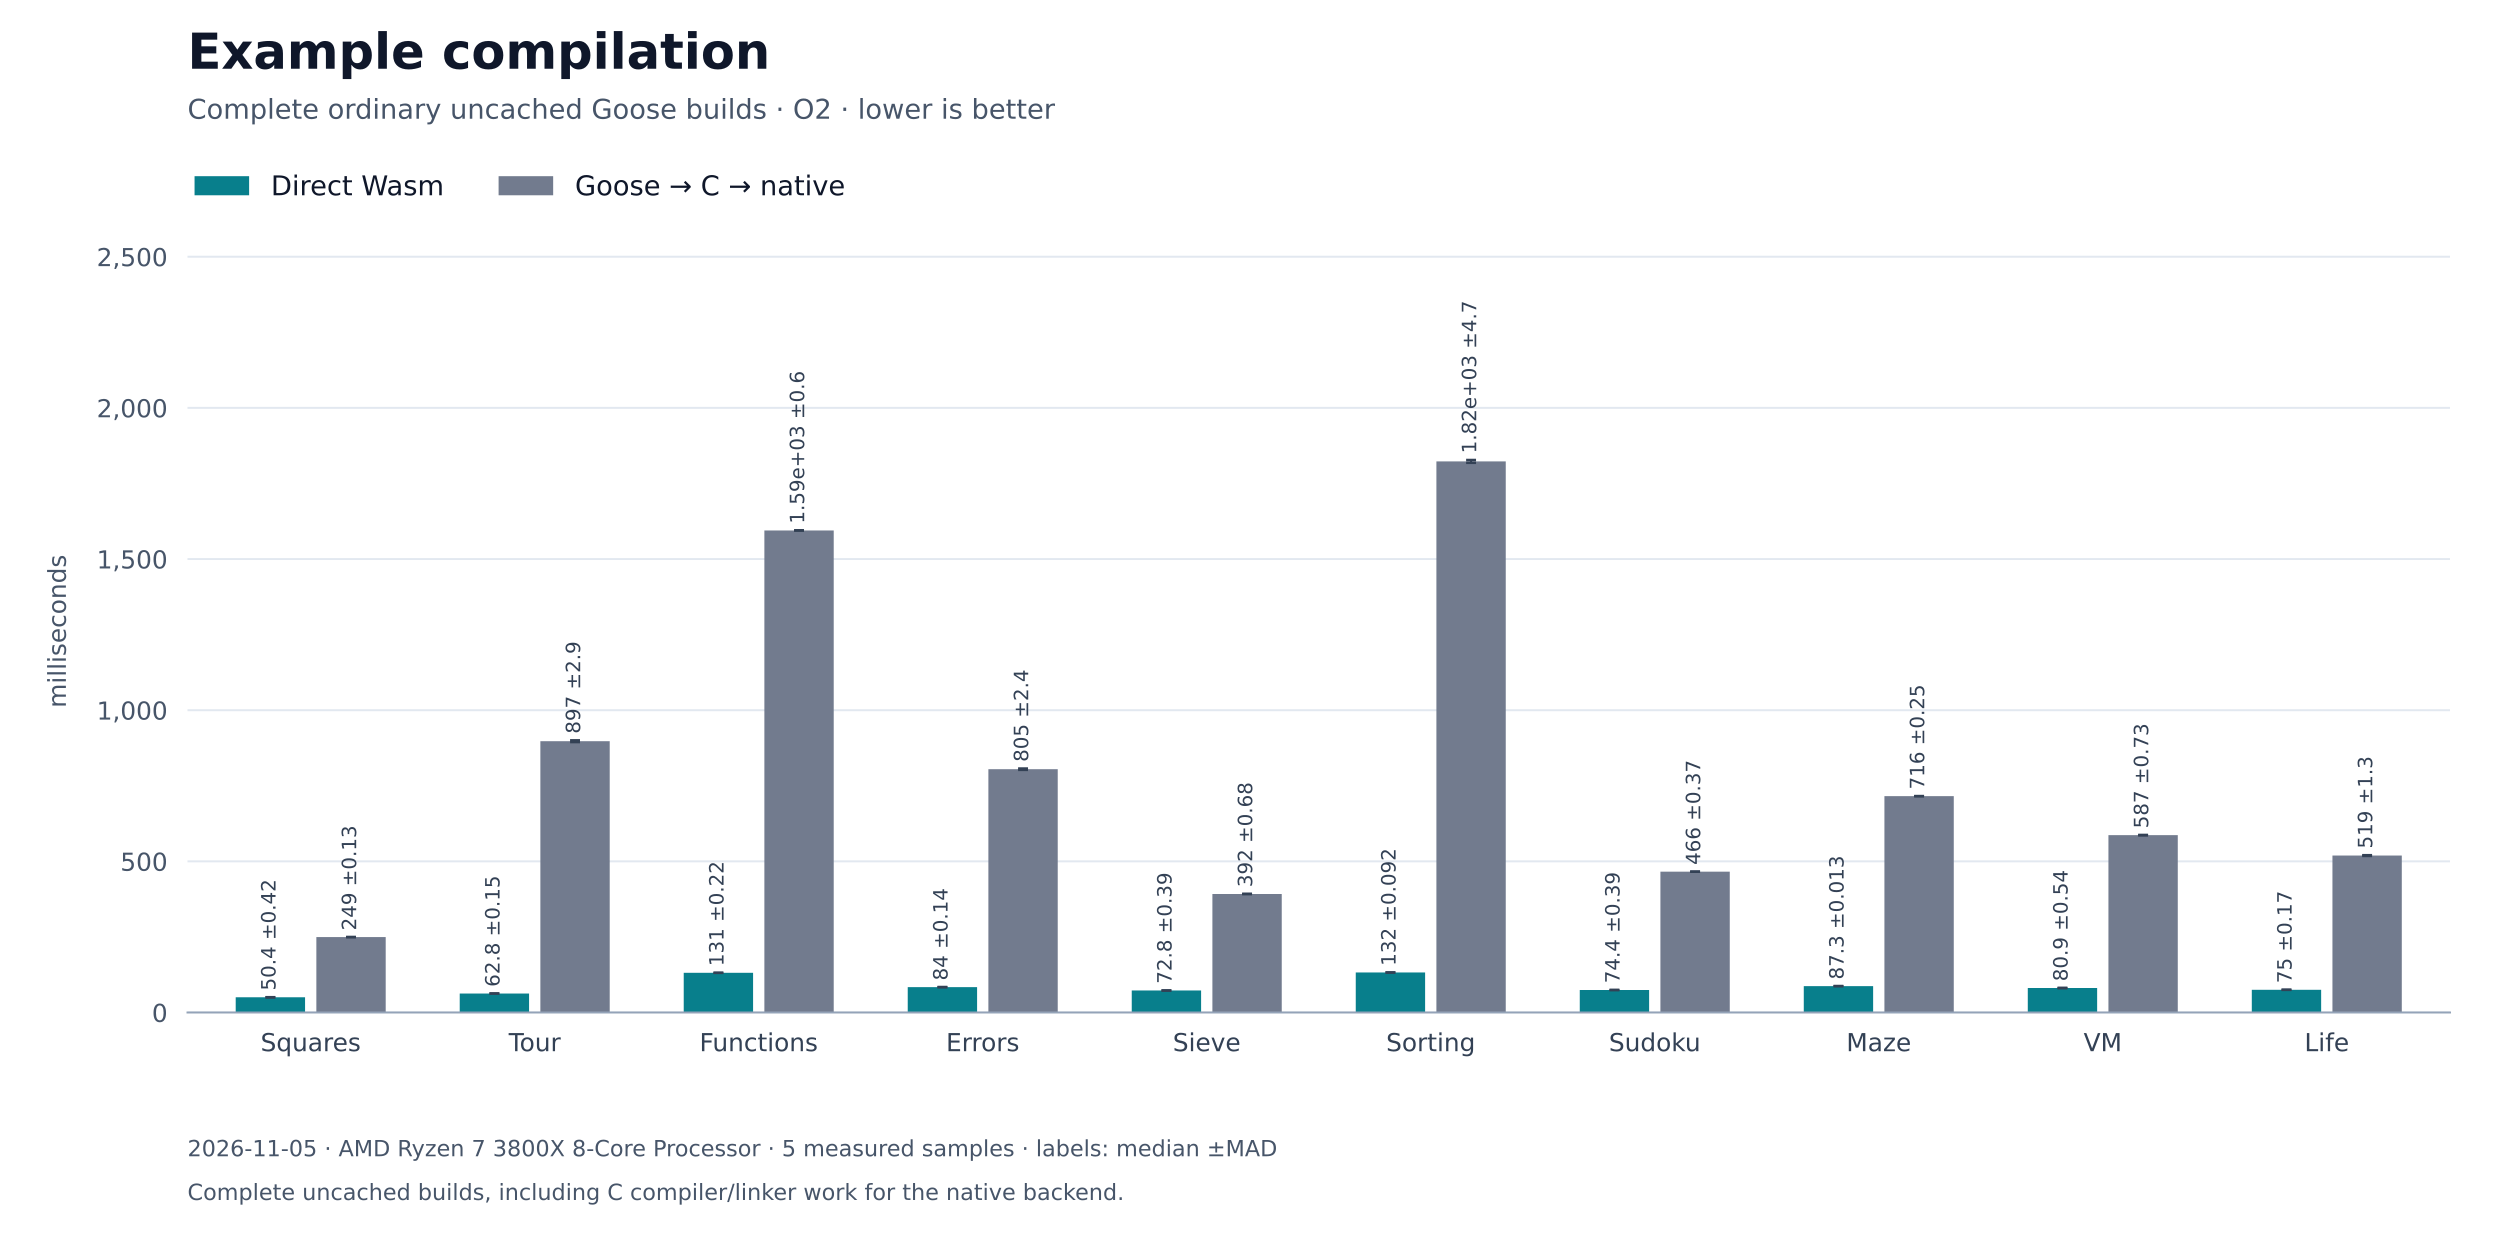
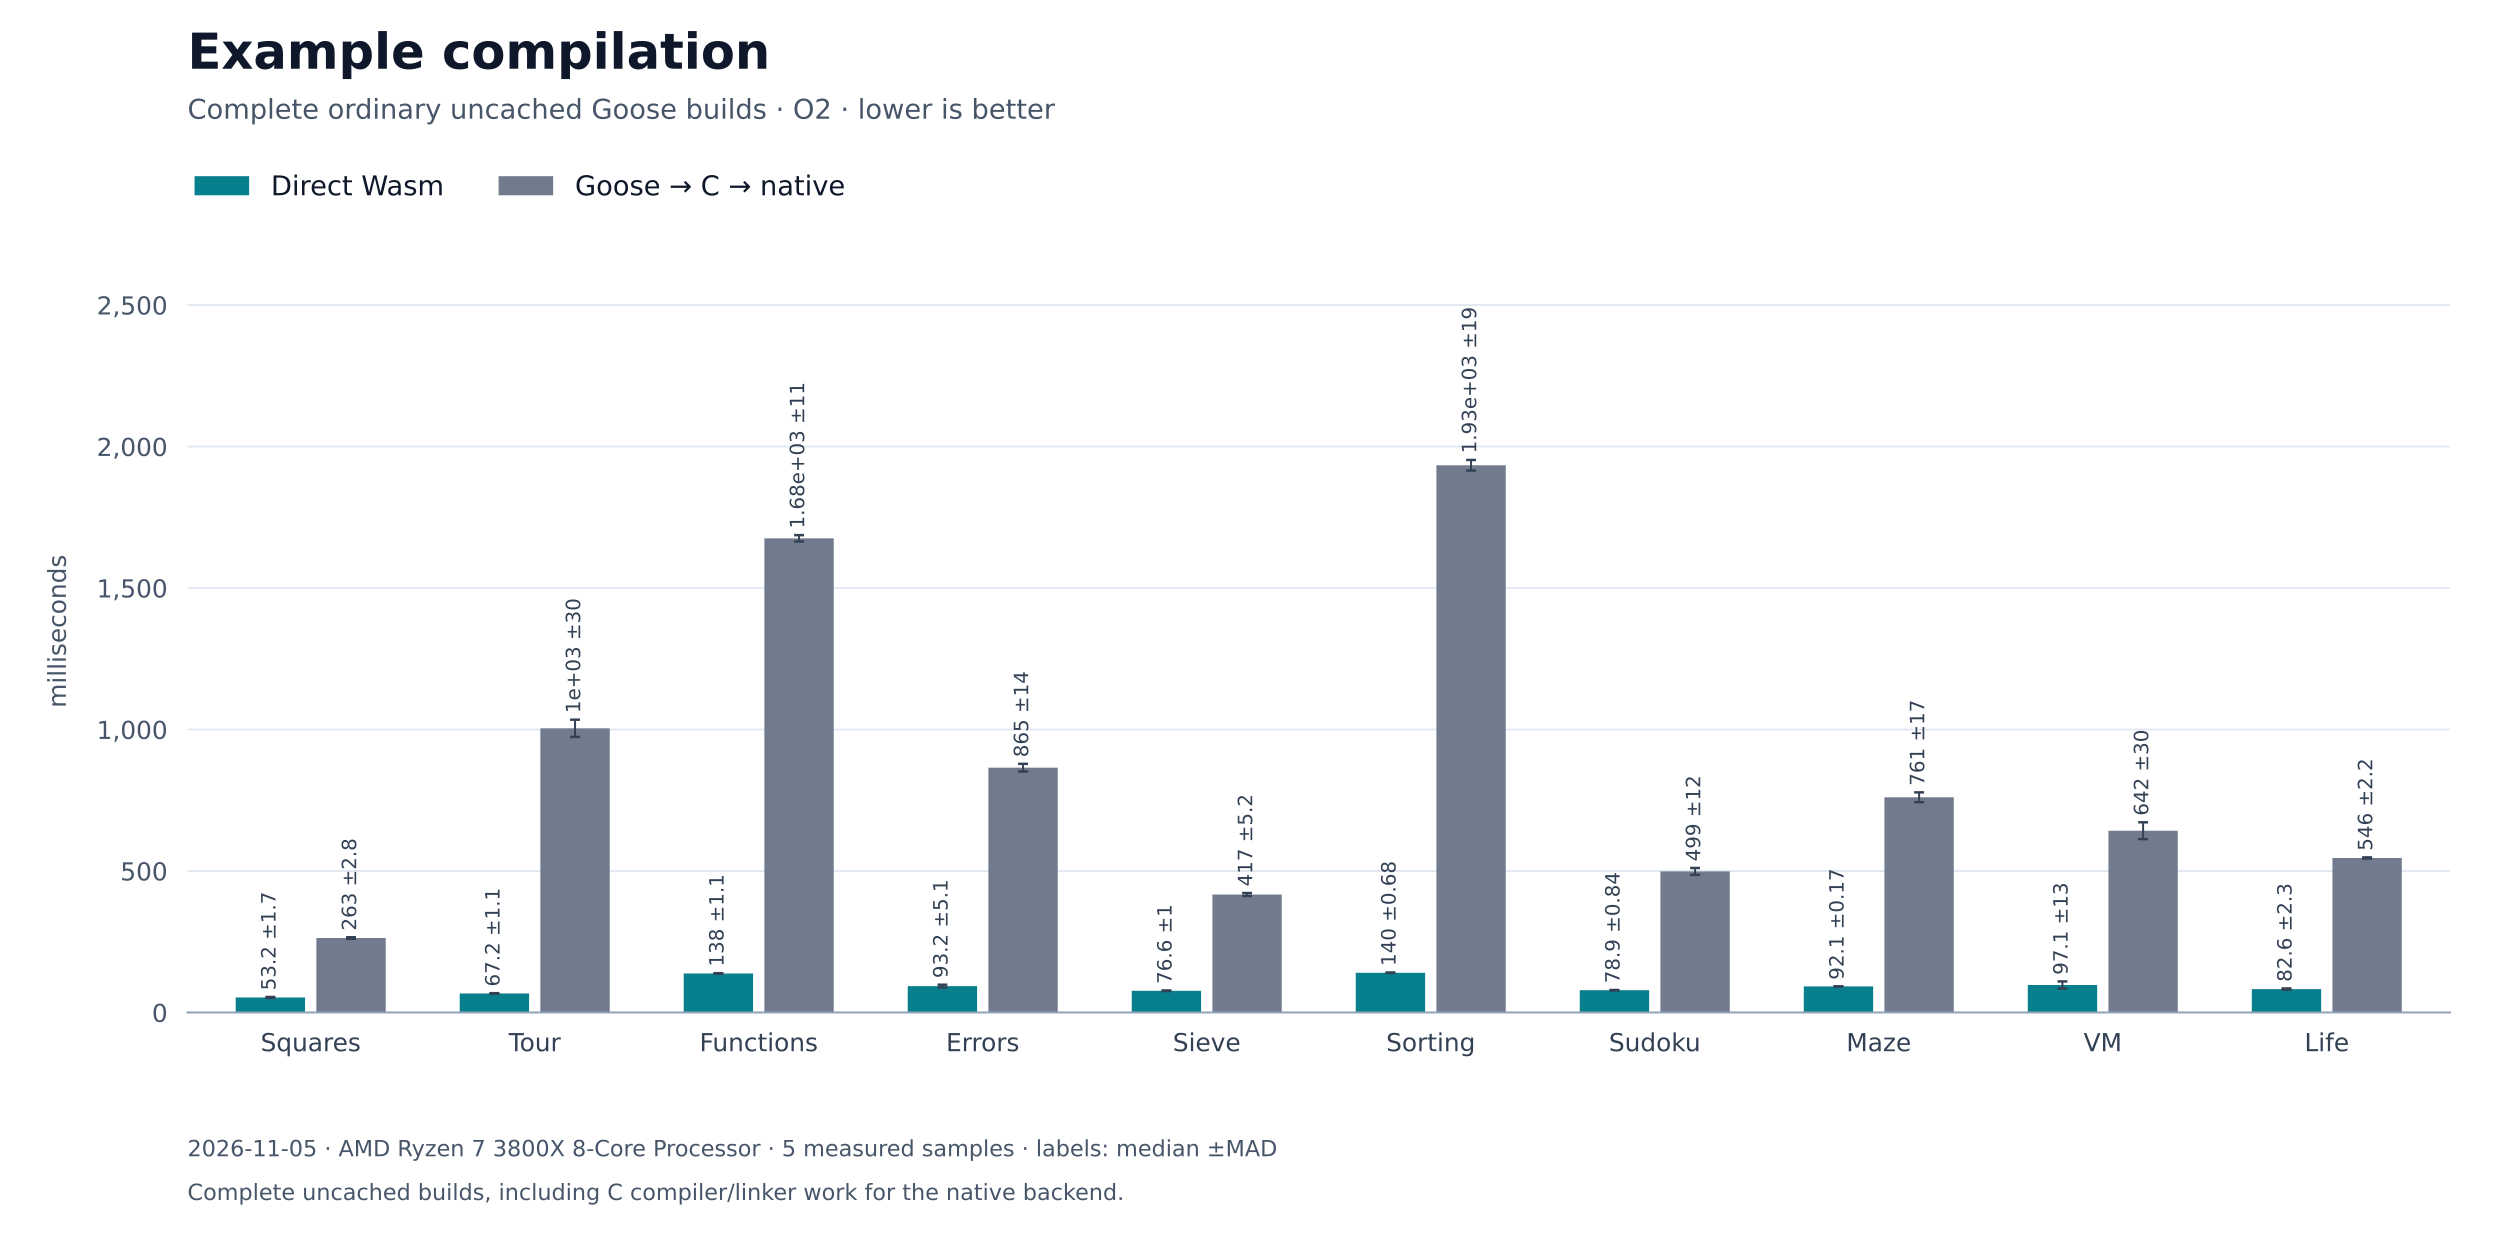
<svg xmlns="http://www.w3.org/2000/svg" xmlns:xlink="http://www.w3.org/1999/xlink" width="1008pt" height="504pt" viewBox="0 0 1008 504" version="1.1">
  <defs>
    <style type="text/css">*{stroke-linejoin: round; stroke-linecap: butt}</style>
  </defs>
  <g id="figure_1">
    <g id="patch_1">
      <path d="M 0 504 L 1008 504 L 1008 0 L 0 0 z " style="fill: #ffffff" />
    </g>
    <g id="axes_1">
      <g id="patch_2">
        <path d="M 75.6 408.24 L 987.84 408.24 L 987.84 100.8 L 75.6 100.8 z " style="fill: #ffffff" />
      </g>
      <g id="matplotlib.axis_1">
        <g id="xtick_1">
          <g id="line2d_1" />
          <g id="text_1">
            <text style="font-size: 10px; font-family: 'DejaVu Sans'; text-anchor: middle; fill: #334155" x="125.276" y="423.838" transform="rotate(-0 125.2764 423.8377)">Squares</text>
          </g>
        </g>
        <g id="xtick_2">
          <g id="line2d_2" />
          <g id="text_2">
            <text style="font-size: 10px; font-family: 'DejaVu Sans'; text-anchor: middle; fill: #334155" x="215.597" y="423.838" transform="rotate(-0 215.5972 423.8377)">Tour</text>
          </g>
        </g>
        <g id="xtick_3">
          <g id="line2d_3" />
          <g id="text_3">
            <text style="font-size: 10px; font-family: 'DejaVu Sans'; text-anchor: middle; fill: #334155" x="305.918" y="423.838" transform="rotate(-0 305.918 423.8384)">Functions</text>
          </g>
        </g>
        <g id="xtick_4">
          <g id="line2d_4" />
          <g id="text_4">
            <text style="font-size: 10px; font-family: 'DejaVu Sans'; text-anchor: middle; fill: #334155" x="396.239" y="423.838" transform="rotate(-0 396.2388 423.8377)">Errors</text>
          </g>
        </g>
        <g id="xtick_5">
          <g id="line2d_5" />
          <g id="text_5">
            <text style="font-size: 10px; font-family: 'DejaVu Sans'; text-anchor: middle; fill: #334155" x="486.56" y="423.838" transform="rotate(-0 486.5596 423.8384)">Sieve</text>
          </g>
        </g>
        <g id="xtick_6">
          <g id="line2d_6" />
          <g id="text_6">
            <text style="font-size: 10px; font-family: 'DejaVu Sans'; text-anchor: middle; fill: #334155" x="576.88" y="423.838" transform="rotate(-0 576.8804 423.8384)">Sorting</text>
          </g>
        </g>
        <g id="xtick_7">
          <g id="line2d_7" />
          <g id="text_7">
            <text style="font-size: 10px; font-family: 'DejaVu Sans'; text-anchor: middle; fill: #334155" x="667.201" y="423.838" transform="rotate(-0 667.2012 423.8384)">Sudoku</text>
          </g>
        </g>
        <g id="xtick_8">
          <g id="line2d_8" />
          <g id="text_8">
            <text style="font-size: 10px; font-family: 'DejaVu Sans'; text-anchor: middle; fill: #334155" x="757.522" y="423.838" transform="rotate(-0 757.522 423.8377)">Maze</text>
          </g>
        </g>
        <g id="xtick_9">
          <g id="line2d_9" />
          <g id="text_9">
            <text style="font-size: 10px; font-family: 'DejaVu Sans'; text-anchor: middle; fill: #334155" x="847.843" y="423.838" transform="rotate(-0 847.8428 423.8377)">VM</text>
          </g>
        </g>
        <g id="xtick_10">
          <g id="line2d_10" />
          <g id="text_10">
            <text style="font-size: 10px; font-family: 'DejaVu Sans'; text-anchor: middle; fill: #334155" x="938.164" y="423.838" transform="rotate(-0 938.1636 423.8384)">Life</text>
          </g>
        </g>
      </g>
      <g id="matplotlib.axis_2">
        <g id="ytick_1">
          <g id="line2d_11">
            <path d="M 75.6 408.24 L 987.84 408.24 " clip-path="url(#p27fe2b42cb)" style="fill: none; stroke: #e2e8f0; stroke-width: 0.8; stroke-linecap: square" />
          </g>
          <g id="line2d_12" />
          <g id="text_11">
            <text style="font-size: 10px; font-family: 'DejaVu Sans'; text-anchor: end; fill: #475569" x="67.6" y="412.039" transform="rotate(-0 67.6 412.0388)">0</text>
          </g>
        </g>
        <g id="ytick_2">
          <g id="line2d_13">
-             <path d="M 75.6 347.294 L 987.84 347.294 " clip-path="url(#p27fe2b42cb)" style="fill: none; stroke: #e2e8f0; stroke-width: 0.8; stroke-linecap: square" />
+             <path d="M 75.6 351.191 L 987.84 351.191 " clip-path="url(#p27fe2b42cb)" style="fill: none; stroke: #e2e8f0; stroke-width: 0.8; stroke-linecap: square" />
          </g>
          <g id="line2d_14" />
          <g id="text_12">
-             <text style="font-size: 10px; font-family: 'DejaVu Sans'; text-anchor: end; fill: #475569" x="67.6" y="351.093" transform="rotate(-0 67.6 351.0927)">500</text>
+             <text style="font-size: 10px; font-family: 'DejaVu Sans'; text-anchor: end; fill: #475569" x="67.6" y="354.99" transform="rotate(-0 67.6 354.9903)">500</text>
          </g>
        </g>
        <g id="ytick_3">
          <g id="line2d_15">
-             <path d="M 75.6 286.348 L 987.84 286.348 " clip-path="url(#p27fe2b42cb)" style="fill: none; stroke: #e2e8f0; stroke-width: 0.8; stroke-linecap: square" />
+             <path d="M 75.6 294.143 L 987.84 294.143 " clip-path="url(#p27fe2b42cb)" style="fill: none; stroke: #e2e8f0; stroke-width: 0.8; stroke-linecap: square" />
          </g>
          <g id="line2d_16" />
          <g id="text_13">
-             <text style="font-size: 10px; font-family: 'DejaVu Sans'; text-anchor: end; fill: #475569" x="67.6" y="290.147" transform="rotate(-0 67.6 290.1466)">1,000</text>
+             <text style="font-size: 10px; font-family: 'DejaVu Sans'; text-anchor: end; fill: #475569" x="67.6" y="297.942" transform="rotate(-0 67.6 297.9418)">1,000</text>
          </g>
        </g>
        <g id="ytick_4">
          <g id="line2d_17">
-             <path d="M 75.6 225.402 L 987.84 225.402 " clip-path="url(#p27fe2b42cb)" style="fill: none; stroke: #e2e8f0; stroke-width: 0.8; stroke-linecap: square" />
+             <path d="M 75.6 237.094 L 987.84 237.094 " clip-path="url(#p27fe2b42cb)" style="fill: none; stroke: #e2e8f0; stroke-width: 0.8; stroke-linecap: square" />
          </g>
          <g id="line2d_18" />
          <g id="text_14">
-             <text style="font-size: 10px; font-family: 'DejaVu Sans'; text-anchor: end; fill: #475569" x="67.6" y="229.2" transform="rotate(-0 67.6 229.2005)">1,500</text>
+             <text style="font-size: 10px; font-family: 'DejaVu Sans'; text-anchor: end; fill: #475569" x="67.6" y="240.893" transform="rotate(-0 67.6 240.8933)">1,500</text>
          </g>
        </g>
        <g id="ytick_5">
          <g id="line2d_19">
-             <path d="M 75.6 164.456 L 987.84 164.456 " clip-path="url(#p27fe2b42cb)" style="fill: none; stroke: #e2e8f0; stroke-width: 0.8; stroke-linecap: square" />
+             <path d="M 75.6 180.046 L 987.84 180.046 " clip-path="url(#p27fe2b42cb)" style="fill: none; stroke: #e2e8f0; stroke-width: 0.8; stroke-linecap: square" />
          </g>
          <g id="line2d_20" />
          <g id="text_15">
-             <text style="font-size: 10px; font-family: 'DejaVu Sans'; text-anchor: end; fill: #475569" x="67.6" y="168.254" transform="rotate(-0 67.6 168.2543)">2,000</text>
+             <text style="font-size: 10px; font-family: 'DejaVu Sans'; text-anchor: end; fill: #475569" x="67.6" y="183.845" transform="rotate(-0 67.6 183.8447)">2,000</text>
          </g>
        </g>
        <g id="ytick_6">
          <g id="line2d_21">
-             <path d="M 75.6 103.509 L 987.84 103.509 " clip-path="url(#p27fe2b42cb)" style="fill: none; stroke: #e2e8f0; stroke-width: 0.8; stroke-linecap: square" />
+             <path d="M 75.6 122.997 L 987.84 122.997 " clip-path="url(#p27fe2b42cb)" style="fill: none; stroke: #e2e8f0; stroke-width: 0.8; stroke-linecap: square" />
          </g>
          <g id="line2d_22" />
          <g id="text_16">
-             <text style="font-size: 10px; font-family: 'DejaVu Sans'; text-anchor: end; fill: #475569" x="67.6" y="107.308" transform="rotate(-0 67.6 107.3082)">2,500</text>
+             <text style="font-size: 10px; font-family: 'DejaVu Sans'; text-anchor: end; fill: #475569" x="67.6" y="126.796" transform="rotate(-0 67.6 126.7962)">2,500</text>
          </g>
        </g>
        <g id="text_17">
          <text style="font-size: 10px; font-family: 'DejaVu Sans'; text-anchor: middle; fill: #475569" x="26.57" y="254.52" transform="rotate(-90 26.56953 254.52)">milliseconds</text>
        </g>
      </g>
      <g id="patch_3">
-         <path d="M 95.037 408.24 L 123 408.24 L 123 402.1 L 95.037 402.1 z " clip-path="url(#p27fe2b42cb)" style="fill: #087f8c" />
+         <path d="M 95.037 408.24 L 123 408.24 L 123 402.174 L 95.037 402.174 z " clip-path="url(#p27fe2b42cb)" style="fill: #087f8c" />
      </g>
      <g id="patch_4">
-         <path d="M 185.358 408.24 L 213.321 408.24 L 213.321 400.581 L 185.358 400.581 z " clip-path="url(#p27fe2b42cb)" style="fill: #087f8c" />
+         <path d="M 185.358 408.24 L 213.321 408.24 L 213.321 400.57 L 185.358 400.57 z " clip-path="url(#p27fe2b42cb)" style="fill: #087f8c" />
      </g>
      <g id="patch_5">
-         <path d="M 275.679 408.24 L 303.642 408.24 L 303.642 392.246 L 275.679 392.246 z " clip-path="url(#p27fe2b42cb)" style="fill: #087f8c" />
+         <path d="M 275.679 408.24 L 303.642 408.24 L 303.642 392.498 L 275.679 392.498 z " clip-path="url(#p27fe2b42cb)" style="fill: #087f8c" />
      </g>
      <g id="patch_6">
-         <path d="M 365.999 408.24 L 393.963 408.24 L 393.963 398.002 L 365.999 398.002 z " clip-path="url(#p27fe2b42cb)" style="fill: #087f8c" />
+         <path d="M 365.999 408.24 L 393.963 408.24 L 393.963 397.608 L 365.999 397.608 z " clip-path="url(#p27fe2b42cb)" style="fill: #087f8c" />
      </g>
      <g id="patch_7">
-         <path d="M 456.32 408.24 L 484.284 408.24 L 484.284 399.366 L 456.32 399.366 z " clip-path="url(#p27fe2b42cb)" style="fill: #087f8c" />
+         <path d="M 456.32 408.24 L 484.284 408.24 L 484.284 399.499 L 456.32 399.499 z " clip-path="url(#p27fe2b42cb)" style="fill: #087f8c" />
      </g>
      <g id="patch_8">
-         <path d="M 546.641 408.24 L 574.604 408.24 L 574.604 392.1 L 546.641 392.1 z " clip-path="url(#p27fe2b42cb)" style="fill: #087f8c" />
+         <path d="M 546.641 408.24 L 574.604 408.24 L 574.604 392.222 L 546.641 392.222 z " clip-path="url(#p27fe2b42cb)" style="fill: #087f8c" />
      </g>
      <g id="patch_9">
-         <path d="M 636.962 408.24 L 664.925 408.24 L 664.925 399.171 L 636.962 399.171 z " clip-path="url(#p27fe2b42cb)" style="fill: #087f8c" />
+         <path d="M 636.962 408.24 L 664.925 408.24 L 664.925 399.24 L 636.962 399.24 z " clip-path="url(#p27fe2b42cb)" style="fill: #087f8c" />
      </g>
      <g id="patch_10">
-         <path d="M 727.283 408.24 L 755.246 408.24 L 755.246 397.601 L 727.283 397.601 z " clip-path="url(#p27fe2b42cb)" style="fill: #087f8c" />
+         <path d="M 727.283 408.24 L 755.246 408.24 L 755.246 397.726 L 727.283 397.726 z " clip-path="url(#p27fe2b42cb)" style="fill: #087f8c" />
      </g>
      <g id="patch_11">
-         <path d="M 817.603 408.24 L 845.567 408.24 L 845.567 398.374 L 817.603 398.374 z " clip-path="url(#p27fe2b42cb)" style="fill: #087f8c" />
+         <path d="M 817.603 408.24 L 845.567 408.24 L 845.567 397.16 L 817.603 397.16 z " clip-path="url(#p27fe2b42cb)" style="fill: #087f8c" />
      </g>
      <g id="patch_12">
-         <path d="M 907.924 408.24 L 935.887 408.24 L 935.887 399.094 L 907.924 399.094 z " clip-path="url(#p27fe2b42cb)" style="fill: #087f8c" />
+         <path d="M 907.924 408.24 L 935.887 408.24 L 935.887 398.817 L 907.924 398.817 z " clip-path="url(#p27fe2b42cb)" style="fill: #087f8c" />
      </g>
      <g id="patch_13">
-         <path d="M 127.553 408.24 L 155.516 408.24 L 155.516 377.835 L 127.553 377.835 z " clip-path="url(#p27fe2b42cb)" style="fill: #727b8e" />
+         <path d="M 127.553 408.24 L 155.516 408.24 L 155.516 378.204 L 127.553 378.204 z " clip-path="url(#p27fe2b42cb)" style="fill: #727b8e" />
      </g>
      <g id="patch_14">
-         <path d="M 217.873 408.24 L 245.837 408.24 L 245.837 298.848 L 217.873 298.848 z " clip-path="url(#p27fe2b42cb)" style="fill: #727b8e" />
+         <path d="M 217.873 408.24 L 245.837 408.24 L 245.837 293.666 L 217.873 293.666 z " clip-path="url(#p27fe2b42cb)" style="fill: #727b8e" />
      </g>
      <g id="patch_15">
-         <path d="M 308.194 408.24 L 336.157 408.24 L 336.157 213.878 L 308.194 213.878 z " clip-path="url(#p27fe2b42cb)" style="fill: #727b8e" />
+         <path d="M 308.194 408.24 L 336.157 408.24 L 336.157 217.047 L 308.194 217.047 z " clip-path="url(#p27fe2b42cb)" style="fill: #727b8e" />
      </g>
      <g id="patch_16">
-         <path d="M 398.515 408.24 L 426.478 408.24 L 426.478 310.141 L 398.515 310.141 z " clip-path="url(#p27fe2b42cb)" style="fill: #727b8e" />
+         <path d="M 398.515 408.24 L 426.478 408.24 L 426.478 309.53 L 398.515 309.53 z " clip-path="url(#p27fe2b42cb)" style="fill: #727b8e" />
      </g>
      <g id="patch_17">
-         <path d="M 488.836 408.24 L 516.799 408.24 L 516.799 360.455 L 488.836 360.455 z " clip-path="url(#p27fe2b42cb)" style="fill: #727b8e" />
+         <path d="M 488.836 408.24 L 516.799 408.24 L 516.799 360.671 L 488.836 360.671 z " clip-path="url(#p27fe2b42cb)" style="fill: #727b8e" />
      </g>
      <g id="patch_18">
-         <path d="M 579.156 408.24 L 607.12 408.24 L 607.12 186.029 L 579.156 186.029 z " clip-path="url(#p27fe2b42cb)" style="fill: #727b8e" />
+         <path d="M 579.156 408.24 L 607.12 408.24 L 607.12 187.599 L 579.156 187.599 z " clip-path="url(#p27fe2b42cb)" style="fill: #727b8e" />
      </g>
      <g id="patch_19">
-         <path d="M 669.477 408.24 L 697.441 408.24 L 697.441 351.459 L 669.477 351.459 z " clip-path="url(#p27fe2b42cb)" style="fill: #727b8e" />
+         <path d="M 669.477 408.24 L 697.441 408.24 L 697.441 351.354 L 669.477 351.354 z " clip-path="url(#p27fe2b42cb)" style="fill: #727b8e" />
      </g>
      <g id="patch_20">
-         <path d="M 759.798 408.24 L 787.761 408.24 L 787.761 321.004 L 759.798 321.004 z " clip-path="url(#p27fe2b42cb)" style="fill: #727b8e" />
+         <path d="M 759.798 408.24 L 787.761 408.24 L 787.761 321.461 L 759.798 321.461 z " clip-path="url(#p27fe2b42cb)" style="fill: #727b8e" />
      </g>
      <g id="patch_21">
-         <path d="M 850.119 408.24 L 878.082 408.24 L 878.082 336.736 L 850.119 336.736 z " clip-path="url(#p27fe2b42cb)" style="fill: #727b8e" />
+         <path d="M 850.119 408.24 L 878.082 408.24 L 878.082 334.94 L 850.119 334.94 z " clip-path="url(#p27fe2b42cb)" style="fill: #727b8e" />
      </g>
      <g id="patch_22">
-         <path d="M 940.44 408.24 L 968.403 408.24 L 968.403 344.965 L 940.44 344.965 z " clip-path="url(#p27fe2b42cb)" style="fill: #727b8e" />
+         <path d="M 940.44 408.24 L 968.403 408.24 L 968.403 345.937 L 940.44 345.937 z " clip-path="url(#p27fe2b42cb)" style="fill: #727b8e" />
      </g>
      <g id="LineCollection_1">
-         <path d="M 109.019 402.152 L 109.019 402.049 " clip-path="url(#p27fe2b42cb)" style="fill: none; stroke: #334155; stroke-width: 0.8" />
-         <path d="M 199.339 400.599 L 199.339 400.562 " clip-path="url(#p27fe2b42cb)" style="fill: none; stroke: #334155; stroke-width: 0.8" />
-         <path d="M 289.66 392.272 L 289.66 392.219 " clip-path="url(#p27fe2b42cb)" style="fill: none; stroke: #334155; stroke-width: 0.8" />
-         <path d="M 379.981 398.019 L 379.981 397.986 " clip-path="url(#p27fe2b42cb)" style="fill: none; stroke: #334155; stroke-width: 0.8" />
-         <path d="M 470.302 399.413 L 470.302 399.318 " clip-path="url(#p27fe2b42cb)" style="fill: none; stroke: #334155; stroke-width: 0.8" />
-         <path d="M 560.623 392.111 L 560.623 392.089 " clip-path="url(#p27fe2b42cb)" style="fill: none; stroke: #334155; stroke-width: 0.8" />
-         <path d="M 650.943 399.218 L 650.943 399.123 " clip-path="url(#p27fe2b42cb)" style="fill: none; stroke: #334155; stroke-width: 0.8" />
-         <path d="M 741.264 397.602 L 741.264 397.599 " clip-path="url(#p27fe2b42cb)" style="fill: none; stroke: #334155; stroke-width: 0.8" />
-         <path d="M 831.585 398.439 L 831.585 398.308 " clip-path="url(#p27fe2b42cb)" style="fill: none; stroke: #334155; stroke-width: 0.8" />
-         <path d="M 921.906 399.115 L 921.906 399.073 " clip-path="url(#p27fe2b42cb)" style="fill: none; stroke: #334155; stroke-width: 0.8" />
+         <path d="M 109.019 402.373 L 109.019 401.975 " clip-path="url(#p27fe2b42cb)" style="fill: none; stroke: #334155; stroke-width: 0.8" />
+         <path d="M 199.339 400.692 L 199.339 400.447 " clip-path="url(#p27fe2b42cb)" style="fill: none; stroke: #334155; stroke-width: 0.8" />
+         <path d="M 289.66 392.623 L 289.66 392.373 " clip-path="url(#p27fe2b42cb)" style="fill: none; stroke: #334155; stroke-width: 0.8" />
+         <path d="M 379.981 398.185 L 379.981 397.031 " clip-path="url(#p27fe2b42cb)" style="fill: none; stroke: #334155; stroke-width: 0.8" />
+         <path d="M 470.302 399.618 L 470.302 399.38 " clip-path="url(#p27fe2b42cb)" style="fill: none; stroke: #334155; stroke-width: 0.8" />
+         <path d="M 560.623 392.3 L 560.623 392.145 " clip-path="url(#p27fe2b42cb)" style="fill: none; stroke: #334155; stroke-width: 0.8" />
+         <path d="M 650.943 399.336 L 650.943 399.144 " clip-path="url(#p27fe2b42cb)" style="fill: none; stroke: #334155; stroke-width: 0.8" />
+         <path d="M 741.264 397.746 L 741.264 397.707 " clip-path="url(#p27fe2b42cb)" style="fill: none; stroke: #334155; stroke-width: 0.8" />
+         <path d="M 831.585 398.603 L 831.585 395.718 " clip-path="url(#p27fe2b42cb)" style="fill: none; stroke: #334155; stroke-width: 0.8" />
+         <path d="M 921.906 399.084 L 921.906 398.551 " clip-path="url(#p27fe2b42cb)" style="fill: none; stroke: #334155; stroke-width: 0.8" />
      </g>
      <g id="line2d_23">
        <defs>
          <path id="m630ef24590" d="M 2 0 L -2 -0 " style="stroke: #334155" />
        </defs>
        <g clip-path="url(#p27fe2b42cb)">
-           <use xlink:href="#m630ef24590" x="109.019" y="402.152" style="fill: #1f77b4; stroke: #334155" />
-           <use xlink:href="#m630ef24590" x="199.339" y="400.599" style="fill: #1f77b4; stroke: #334155" />
-           <use xlink:href="#m630ef24590" x="289.66" y="392.272" style="fill: #1f77b4; stroke: #334155" />
-           <use xlink:href="#m630ef24590" x="379.981" y="398.019" style="fill: #1f77b4; stroke: #334155" />
-           <use xlink:href="#m630ef24590" x="470.302" y="399.413" style="fill: #1f77b4; stroke: #334155" />
-           <use xlink:href="#m630ef24590" x="560.623" y="392.111" style="fill: #1f77b4; stroke: #334155" />
-           <use xlink:href="#m630ef24590" x="650.943" y="399.218" style="fill: #1f77b4; stroke: #334155" />
-           <use xlink:href="#m630ef24590" x="741.264" y="397.602" style="fill: #1f77b4; stroke: #334155" />
-           <use xlink:href="#m630ef24590" x="831.585" y="398.439" style="fill: #1f77b4; stroke: #334155" />
-           <use xlink:href="#m630ef24590" x="921.906" y="399.115" style="fill: #1f77b4; stroke: #334155" />
+           <use xlink:href="#m630ef24590" x="109.019" y="402.373" style="fill: #1f77b4; stroke: #334155" />
+           <use xlink:href="#m630ef24590" x="199.339" y="400.692" style="fill: #1f77b4; stroke: #334155" />
+           <use xlink:href="#m630ef24590" x="289.66" y="392.623" style="fill: #1f77b4; stroke: #334155" />
+           <use xlink:href="#m630ef24590" x="379.981" y="398.185" style="fill: #1f77b4; stroke: #334155" />
+           <use xlink:href="#m630ef24590" x="470.302" y="399.618" style="fill: #1f77b4; stroke: #334155" />
+           <use xlink:href="#m630ef24590" x="560.623" y="392.3" style="fill: #1f77b4; stroke: #334155" />
+           <use xlink:href="#m630ef24590" x="650.943" y="399.336" style="fill: #1f77b4; stroke: #334155" />
+           <use xlink:href="#m630ef24590" x="741.264" y="397.746" style="fill: #1f77b4; stroke: #334155" />
+           <use xlink:href="#m630ef24590" x="831.585" y="398.603" style="fill: #1f77b4; stroke: #334155" />
+           <use xlink:href="#m630ef24590" x="921.906" y="399.084" style="fill: #1f77b4; stroke: #334155" />
        </g>
      </g>
      <g id="line2d_24">
        <g clip-path="url(#p27fe2b42cb)">
-           <use xlink:href="#m630ef24590" x="109.019" y="402.049" style="fill: #1f77b4; stroke: #334155" />
-           <use xlink:href="#m630ef24590" x="199.339" y="400.562" style="fill: #1f77b4; stroke: #334155" />
-           <use xlink:href="#m630ef24590" x="289.66" y="392.219" style="fill: #1f77b4; stroke: #334155" />
-           <use xlink:href="#m630ef24590" x="379.981" y="397.986" style="fill: #1f77b4; stroke: #334155" />
-           <use xlink:href="#m630ef24590" x="470.302" y="399.318" style="fill: #1f77b4; stroke: #334155" />
-           <use xlink:href="#m630ef24590" x="560.623" y="392.089" style="fill: #1f77b4; stroke: #334155" />
-           <use xlink:href="#m630ef24590" x="650.943" y="399.123" style="fill: #1f77b4; stroke: #334155" />
-           <use xlink:href="#m630ef24590" x="741.264" y="397.599" style="fill: #1f77b4; stroke: #334155" />
-           <use xlink:href="#m630ef24590" x="831.585" y="398.308" style="fill: #1f77b4; stroke: #334155" />
-           <use xlink:href="#m630ef24590" x="921.906" y="399.073" style="fill: #1f77b4; stroke: #334155" />
+           <use xlink:href="#m630ef24590" x="109.019" y="401.975" style="fill: #1f77b4; stroke: #334155" />
+           <use xlink:href="#m630ef24590" x="199.339" y="400.447" style="fill: #1f77b4; stroke: #334155" />
+           <use xlink:href="#m630ef24590" x="289.66" y="392.373" style="fill: #1f77b4; stroke: #334155" />
+           <use xlink:href="#m630ef24590" x="379.981" y="397.031" style="fill: #1f77b4; stroke: #334155" />
+           <use xlink:href="#m630ef24590" x="470.302" y="399.38" style="fill: #1f77b4; stroke: #334155" />
+           <use xlink:href="#m630ef24590" x="560.623" y="392.145" style="fill: #1f77b4; stroke: #334155" />
+           <use xlink:href="#m630ef24590" x="650.943" y="399.144" style="fill: #1f77b4; stroke: #334155" />
+           <use xlink:href="#m630ef24590" x="741.264" y="397.707" style="fill: #1f77b4; stroke: #334155" />
+           <use xlink:href="#m630ef24590" x="831.585" y="395.718" style="fill: #1f77b4; stroke: #334155" />
+           <use xlink:href="#m630ef24590" x="921.906" y="398.551" style="fill: #1f77b4; stroke: #334155" />
        </g>
      </g>
      <g id="LineCollection_2">
-         <path d="M 141.534 377.85 L 141.534 377.82 " clip-path="url(#p27fe2b42cb)" style="fill: none; stroke: #334155; stroke-width: 0.8" />
-         <path d="M 231.855 299.2 L 231.855 298.495 " clip-path="url(#p27fe2b42cb)" style="fill: none; stroke: #334155; stroke-width: 0.8" />
-         <path d="M 322.176 213.951 L 322.176 213.804 " clip-path="url(#p27fe2b42cb)" style="fill: none; stroke: #334155; stroke-width: 0.8" />
-         <path d="M 412.497 310.432 L 412.497 309.851 " clip-path="url(#p27fe2b42cb)" style="fill: none; stroke: #334155; stroke-width: 0.8" />
-         <path d="M 502.817 360.538 L 502.817 360.371 " clip-path="url(#p27fe2b42cb)" style="fill: none; stroke: #334155; stroke-width: 0.8" />
-         <path d="M 593.138 186.6 L 593.138 185.457 " clip-path="url(#p27fe2b42cb)" style="fill: none; stroke: #334155; stroke-width: 0.8" />
-         <path d="M 683.459 351.504 L 683.459 351.414 " clip-path="url(#p27fe2b42cb)" style="fill: none; stroke: #334155; stroke-width: 0.8" />
-         <path d="M 773.78 321.034 L 773.78 320.973 " clip-path="url(#p27fe2b42cb)" style="fill: none; stroke: #334155; stroke-width: 0.8" />
-         <path d="M 864.101 336.824 L 864.101 336.647 " clip-path="url(#p27fe2b42cb)" style="fill: none; stroke: #334155; stroke-width: 0.8" />
-         <path d="M 954.421 345.127 L 954.421 344.803 " clip-path="url(#p27fe2b42cb)" style="fill: none; stroke: #334155; stroke-width: 0.8" />
+         <path d="M 141.534 378.524 L 141.534 377.884 " clip-path="url(#p27fe2b42cb)" style="fill: none; stroke: #334155; stroke-width: 0.8" />
+         <path d="M 231.855 297.146 L 231.855 290.187 " clip-path="url(#p27fe2b42cb)" style="fill: none; stroke: #334155; stroke-width: 0.8" />
+         <path d="M 322.176 218.331 L 322.176 215.764 " clip-path="url(#p27fe2b42cb)" style="fill: none; stroke: #334155; stroke-width: 0.8" />
+         <path d="M 412.497 311.078 L 412.497 307.982 " clip-path="url(#p27fe2b42cb)" style="fill: none; stroke: #334155; stroke-width: 0.8" />
+         <path d="M 502.817 361.263 L 502.817 360.079 " clip-path="url(#p27fe2b42cb)" style="fill: none; stroke: #334155; stroke-width: 0.8" />
+         <path d="M 593.138 189.741 L 593.138 185.457 " clip-path="url(#p27fe2b42cb)" style="fill: none; stroke: #334155; stroke-width: 0.8" />
+         <path d="M 683.459 352.732 L 683.459 349.976 " clip-path="url(#p27fe2b42cb)" style="fill: none; stroke: #334155; stroke-width: 0.8" />
+         <path d="M 773.78 323.439 L 773.78 319.483 " clip-path="url(#p27fe2b42cb)" style="fill: none; stroke: #334155; stroke-width: 0.8" />
+         <path d="M 864.101 338.322 L 864.101 331.557 " clip-path="url(#p27fe2b42cb)" style="fill: none; stroke: #334155; stroke-width: 0.8" />
+         <path d="M 954.421 346.184 L 954.421 345.689 " clip-path="url(#p27fe2b42cb)" style="fill: none; stroke: #334155; stroke-width: 0.8" />
      </g>
      <g id="line2d_25">
        <g clip-path="url(#p27fe2b42cb)">
-           <use xlink:href="#m630ef24590" x="141.534" y="377.85" style="fill: #1f77b4; stroke: #334155" />
-           <use xlink:href="#m630ef24590" x="231.855" y="299.2" style="fill: #1f77b4; stroke: #334155" />
-           <use xlink:href="#m630ef24590" x="322.176" y="213.951" style="fill: #1f77b4; stroke: #334155" />
-           <use xlink:href="#m630ef24590" x="412.497" y="310.432" style="fill: #1f77b4; stroke: #334155" />
-           <use xlink:href="#m630ef24590" x="502.817" y="360.538" style="fill: #1f77b4; stroke: #334155" />
-           <use xlink:href="#m630ef24590" x="593.138" y="186.6" style="fill: #1f77b4; stroke: #334155" />
-           <use xlink:href="#m630ef24590" x="683.459" y="351.504" style="fill: #1f77b4; stroke: #334155" />
-           <use xlink:href="#m630ef24590" x="773.78" y="321.034" style="fill: #1f77b4; stroke: #334155" />
-           <use xlink:href="#m630ef24590" x="864.101" y="336.824" style="fill: #1f77b4; stroke: #334155" />
-           <use xlink:href="#m630ef24590" x="954.421" y="345.127" style="fill: #1f77b4; stroke: #334155" />
+           <use xlink:href="#m630ef24590" x="141.534" y="378.524" style="fill: #1f77b4; stroke: #334155" />
+           <use xlink:href="#m630ef24590" x="231.855" y="297.146" style="fill: #1f77b4; stroke: #334155" />
+           <use xlink:href="#m630ef24590" x="322.176" y="218.331" style="fill: #1f77b4; stroke: #334155" />
+           <use xlink:href="#m630ef24590" x="412.497" y="311.078" style="fill: #1f77b4; stroke: #334155" />
+           <use xlink:href="#m630ef24590" x="502.817" y="361.263" style="fill: #1f77b4; stroke: #334155" />
+           <use xlink:href="#m630ef24590" x="593.138" y="189.741" style="fill: #1f77b4; stroke: #334155" />
+           <use xlink:href="#m630ef24590" x="683.459" y="352.732" style="fill: #1f77b4; stroke: #334155" />
+           <use xlink:href="#m630ef24590" x="773.78" y="323.439" style="fill: #1f77b4; stroke: #334155" />
+           <use xlink:href="#m630ef24590" x="864.101" y="338.322" style="fill: #1f77b4; stroke: #334155" />
+           <use xlink:href="#m630ef24590" x="954.421" y="346.184" style="fill: #1f77b4; stroke: #334155" />
        </g>
      </g>
      <g id="line2d_26">
        <g clip-path="url(#p27fe2b42cb)">
-           <use xlink:href="#m630ef24590" x="141.534" y="377.82" style="fill: #1f77b4; stroke: #334155" />
-           <use xlink:href="#m630ef24590" x="231.855" y="298.495" style="fill: #1f77b4; stroke: #334155" />
-           <use xlink:href="#m630ef24590" x="322.176" y="213.804" style="fill: #1f77b4; stroke: #334155" />
-           <use xlink:href="#m630ef24590" x="412.497" y="309.851" style="fill: #1f77b4; stroke: #334155" />
-           <use xlink:href="#m630ef24590" x="502.817" y="360.371" style="fill: #1f77b4; stroke: #334155" />
+           <use xlink:href="#m630ef24590" x="141.534" y="377.884" style="fill: #1f77b4; stroke: #334155" />
+           <use xlink:href="#m630ef24590" x="231.855" y="290.187" style="fill: #1f77b4; stroke: #334155" />
+           <use xlink:href="#m630ef24590" x="322.176" y="215.764" style="fill: #1f77b4; stroke: #334155" />
+           <use xlink:href="#m630ef24590" x="412.497" y="307.982" style="fill: #1f77b4; stroke: #334155" />
+           <use xlink:href="#m630ef24590" x="502.817" y="360.079" style="fill: #1f77b4; stroke: #334155" />
          <use xlink:href="#m630ef24590" x="593.138" y="185.457" style="fill: #1f77b4; stroke: #334155" />
-           <use xlink:href="#m630ef24590" x="683.459" y="351.414" style="fill: #1f77b4; stroke: #334155" />
-           <use xlink:href="#m630ef24590" x="773.78" y="320.973" style="fill: #1f77b4; stroke: #334155" />
-           <use xlink:href="#m630ef24590" x="864.101" y="336.647" style="fill: #1f77b4; stroke: #334155" />
-           <use xlink:href="#m630ef24590" x="954.421" y="344.803" style="fill: #1f77b4; stroke: #334155" />
+           <use xlink:href="#m630ef24590" x="683.459" y="349.976" style="fill: #1f77b4; stroke: #334155" />
+           <use xlink:href="#m630ef24590" x="773.78" y="319.483" style="fill: #1f77b4; stroke: #334155" />
+           <use xlink:href="#m630ef24590" x="864.101" y="331.557" style="fill: #1f77b4; stroke: #334155" />
+           <use xlink:href="#m630ef24590" x="954.421" y="345.689" style="fill: #1f77b4; stroke: #334155" />
        </g>
      </g>
      <g id="patch_23">
        <path d="M 75.6 408.24 L 987.84 408.24 " style="fill: none; stroke: #94a3b8; stroke-width: 0.8; stroke-linejoin: miter; stroke-linecap: square" />
      </g>
      <g id="text_18">
-         <text style="font-size: 8px; font-family: 'DejaVu Sans'; fill: #334155" transform="translate(111.0968 399.3755) rotate(-90)">50.4 ±0.42</text>
+         <text style="font-size: 8px; font-family: 'DejaVu Sans'; fill: #334155" transform="translate(111.0968 399.3016) rotate(-90)">53.2 ±1.7</text>
      </g>
      <g id="text_19">
-         <text style="font-size: 8px; font-family: 'DejaVu Sans'; fill: #334155" transform="translate(201.4176 397.8889) rotate(-90)">62.8 ±0.15</text>
+         <text style="font-size: 8px; font-family: 'DejaVu Sans'; fill: #334155" transform="translate(201.4176 397.7736) rotate(-90)">67.2 ±1.1</text>
      </g>
      <g id="text_20">
-         <text style="font-size: 8px; font-family: 'DejaVu Sans'; fill: #334155" transform="translate(291.7384 389.5457) rotate(-90)">131 ±0.22</text>
+         <text style="font-size: 8px; font-family: 'DejaVu Sans'; fill: #334155" transform="translate(291.7384 389.6996) rotate(-90)">138 ±1.1</text>
      </g>
      <g id="text_21">
-         <text style="font-size: 8px; font-family: 'DejaVu Sans'; fill: #334155" transform="translate(382.0592 395.3123) rotate(-90)">84 ±0.14</text>
+         <text style="font-size: 8px; font-family: 'DejaVu Sans'; fill: #334155" transform="translate(382.0592 394.3571) rotate(-90)">93.2 ±5.1</text>
      </g>
      <g id="text_22">
-         <text style="font-size: 8px; font-family: 'DejaVu Sans'; fill: #334155" transform="translate(472.38 396.6446) rotate(-90)">72.8 ±0.39</text>
+         <text style="font-size: 8px; font-family: 'DejaVu Sans'; fill: #334155" transform="translate(472.38 396.7067) rotate(-90)">76.6 ±1</text>
      </g>
      <g id="text_23">
-         <text style="font-size: 8px; font-family: 'DejaVu Sans'; fill: #334155" transform="translate(562.7008 389.4154) rotate(-90)">132 ±0.092</text>
+         <text style="font-size: 8px; font-family: 'DejaVu Sans'; fill: #334155" transform="translate(562.7008 389.4715) rotate(-90)">140 ±0.68</text>
      </g>
      <g id="text_24">
-         <text style="font-size: 8px; font-family: 'DejaVu Sans'; fill: #334155" transform="translate(653.0216 396.4492) rotate(-90)">74.4 ±0.39</text>
+         <text style="font-size: 8px; font-family: 'DejaVu Sans'; fill: #334155" transform="translate(653.0216 396.4703) rotate(-90)">78.9 ±0.84</text>
      </g>
      <g id="text_25">
-         <text style="font-size: 8px; font-family: 'DejaVu Sans'; fill: #334155" transform="translate(743.3424 394.926) rotate(-90)">87.3 ±0.013</text>
+         <text style="font-size: 8px; font-family: 'DejaVu Sans'; fill: #334155" transform="translate(743.3424 395.0333) rotate(-90)">92.1 ±0.17</text>
      </g>
      <g id="text_26">
-         <text style="font-size: 8px; font-family: 'DejaVu Sans'; fill: #334155" transform="translate(833.6632 395.6349) rotate(-90)">80.9 ±0.54</text>
+         <text style="font-size: 8px; font-family: 'DejaVu Sans'; fill: #334155" transform="translate(833.6632 393.0447) rotate(-90)">97.1 ±13</text>
      </g>
      <g id="text_27">
-         <text style="font-size: 8px; font-family: 'DejaVu Sans'; fill: #334155" transform="translate(923.9839 396.3992) rotate(-90)">75 ±0.17</text>
+         <text style="font-size: 8px; font-family: 'DejaVu Sans'; fill: #334155" transform="translate(923.9839 395.8775) rotate(-90)">82.6 ±2.3</text>
      </g>
      <g id="text_28">
-         <text style="font-size: 8px; font-family: 'DejaVu Sans'; fill: #334155" transform="translate(143.6123 375.1463) rotate(-90)">249 ±0.13</text>
+         <text style="font-size: 8px; font-family: 'DejaVu Sans'; fill: #334155" transform="translate(143.6123 375.2107) rotate(-90)">263 ±2.8</text>
      </g>
      <g id="text_29">
-         <text style="font-size: 8px; font-family: 'DejaVu Sans'; fill: #334155" transform="translate(233.9331 295.8221) rotate(-90)">897 ±2.9</text>
+         <text style="font-size: 8px; font-family: 'DejaVu Sans'; fill: #334155" transform="translate(233.9331 287.5133) rotate(-90)">1e+03 ±30</text>
      </g>
      <g id="text_30">
-         <text style="font-size: 8px; font-family: 'DejaVu Sans'; fill: #334155" transform="translate(324.2539 211.1311) rotate(-90)">1.59e+03 ±0.6</text>
+         <text style="font-size: 8px; font-family: 'DejaVu Sans'; fill: #334155" transform="translate(324.2539 213.0905) rotate(-90)">1.68e+03 ±11</text>
      </g>
      <g id="text_31">
-         <text style="font-size: 8px; font-family: 'DejaVu Sans'; fill: #334155" transform="translate(414.5747 307.1777) rotate(-90)">805 ±2.4</text>
+         <text style="font-size: 8px; font-family: 'DejaVu Sans'; fill: #334155" transform="translate(414.5747 305.3085) rotate(-90)">865 ±14</text>
      </g>
      <g id="text_32">
-         <text style="font-size: 8px; font-family: 'DejaVu Sans'; fill: #334155" transform="translate(504.8955 357.698) rotate(-90)">392 ±0.68</text>
+         <text style="font-size: 8px; font-family: 'DejaVu Sans'; fill: #334155" transform="translate(504.8955 357.406) rotate(-90)">417 ±5.2</text>
      </g>
      <g id="text_33">
-         <text style="font-size: 8px; font-family: 'DejaVu Sans'; fill: #334155" transform="translate(595.2163 182.784) rotate(-90)">1.82e+03 ±4.7</text>
+         <text style="font-size: 8px; font-family: 'DejaVu Sans'; fill: #334155" transform="translate(595.2163 182.784) rotate(-90)">1.93e+03 ±19</text>
      </g>
      <g id="text_34">
-         <text style="font-size: 8px; font-family: 'DejaVu Sans'; fill: #334155" transform="translate(685.5371 348.741) rotate(-90)">466 ±0.37</text>
+         <text style="font-size: 8px; font-family: 'DejaVu Sans'; fill: #334155" transform="translate(685.5371 347.3029) rotate(-90)">499 ±12</text>
      </g>
      <g id="text_35">
-         <text style="font-size: 8px; font-family: 'DejaVu Sans'; fill: #334155" transform="translate(775.8578 318.3001) rotate(-90)">716 ±0.25</text>
+         <text style="font-size: 8px; font-family: 'DejaVu Sans'; fill: #334155" transform="translate(775.8578 316.81) rotate(-90)">761 ±17</text>
      </g>
      <g id="text_36">
-         <text style="font-size: 8px; font-family: 'DejaVu Sans'; fill: #334155" transform="translate(866.1786 333.9739) rotate(-90)">587 ±0.73</text>
+         <text style="font-size: 8px; font-family: 'DejaVu Sans'; fill: #334155" transform="translate(866.1786 328.884) rotate(-90)">642 ±30</text>
      </g>
      <g id="text_37">
-         <text style="font-size: 8px; font-family: 'DejaVu Sans'; fill: #334155" transform="translate(956.4994 342.1295) rotate(-90)">519 ±1.3</text>
+         <text style="font-size: 8px; font-family: 'DejaVu Sans'; fill: #334155" transform="translate(956.4994 343.0157) rotate(-90)">546 ±2.2</text>
      </g>
    </g>
    <g id="text_38">
      <text style="font-weight: 700; font-size: 20px; font-family: 'DejaVu Sans'; text-anchor: start; fill: #0f172a" x="75.6" y="27.72" transform="rotate(-0 75.6 27.72)">Example compilation</text>
    </g>
    <g id="text_39">
      <text style="font-size: 11px; font-family: 'DejaVu Sans'; text-anchor: start; fill: #475569" x="75.6" y="47.88" transform="rotate(-0 75.6 47.88)">Complete ordinary uncached Goose builds · O2 · lower is better</text>
    </g>
    <g id="text_40">
      <text style="font-size: 9px; font-family: 'DejaVu Sans'; text-anchor: start; fill: #475569" x="75.6" y="466.2" transform="rotate(-0 75.6 466.2)">2026-11-05 · AMD Ryzen 7 3800X 8-Core Processor · 5 measured samples · labels: median ±MAD</text>
    </g>
    <g id="text_41">
      <text style="font-size: 9px; font-family: 'DejaVu Sans'; text-anchor: start; fill: #475569" x="75.6" y="483.84" transform="rotate(-0 75.6 483.84)">Complete uncached builds, including C compiler/linker work for the native backend.</text>
    </g>
    <g id="legend_1">
      <g id="patch_24">
        <path d="M 78.444 78.738 L 100.444 78.738 L 100.444 71.038 L 78.444 71.038 z " style="fill: #087f8c" />
      </g>
      <g id="text_42">
        <text style="font-size: 11px; font-family: 'DejaVu Sans'; text-anchor: start; fill: #0f172a" x="109.244" y="78.738" transform="rotate(-0 109.244 78.73828)">Direct Wasm</text>
      </g>
      <g id="patch_25">
        <path d="M 201.034 78.738 L 223.034 78.738 L 223.034 71.038 L 201.034 71.038 z " style="fill: #727b8e" />
      </g>
      <g id="text_43">
        <text style="font-size: 11px; font-family: 'DejaVu Sans'; text-anchor: start; fill: #0f172a" x="231.834" y="78.738" transform="rotate(-0 231.8338 78.73828)">Goose → C → native</text>
      </g>
    </g>
  </g>
  <defs>
    <clipPath id="p27fe2b42cb">
      <rect x="75.6" y="100.8" width="912.24" height="307.44" />
    </clipPath>
  </defs>
</svg>
